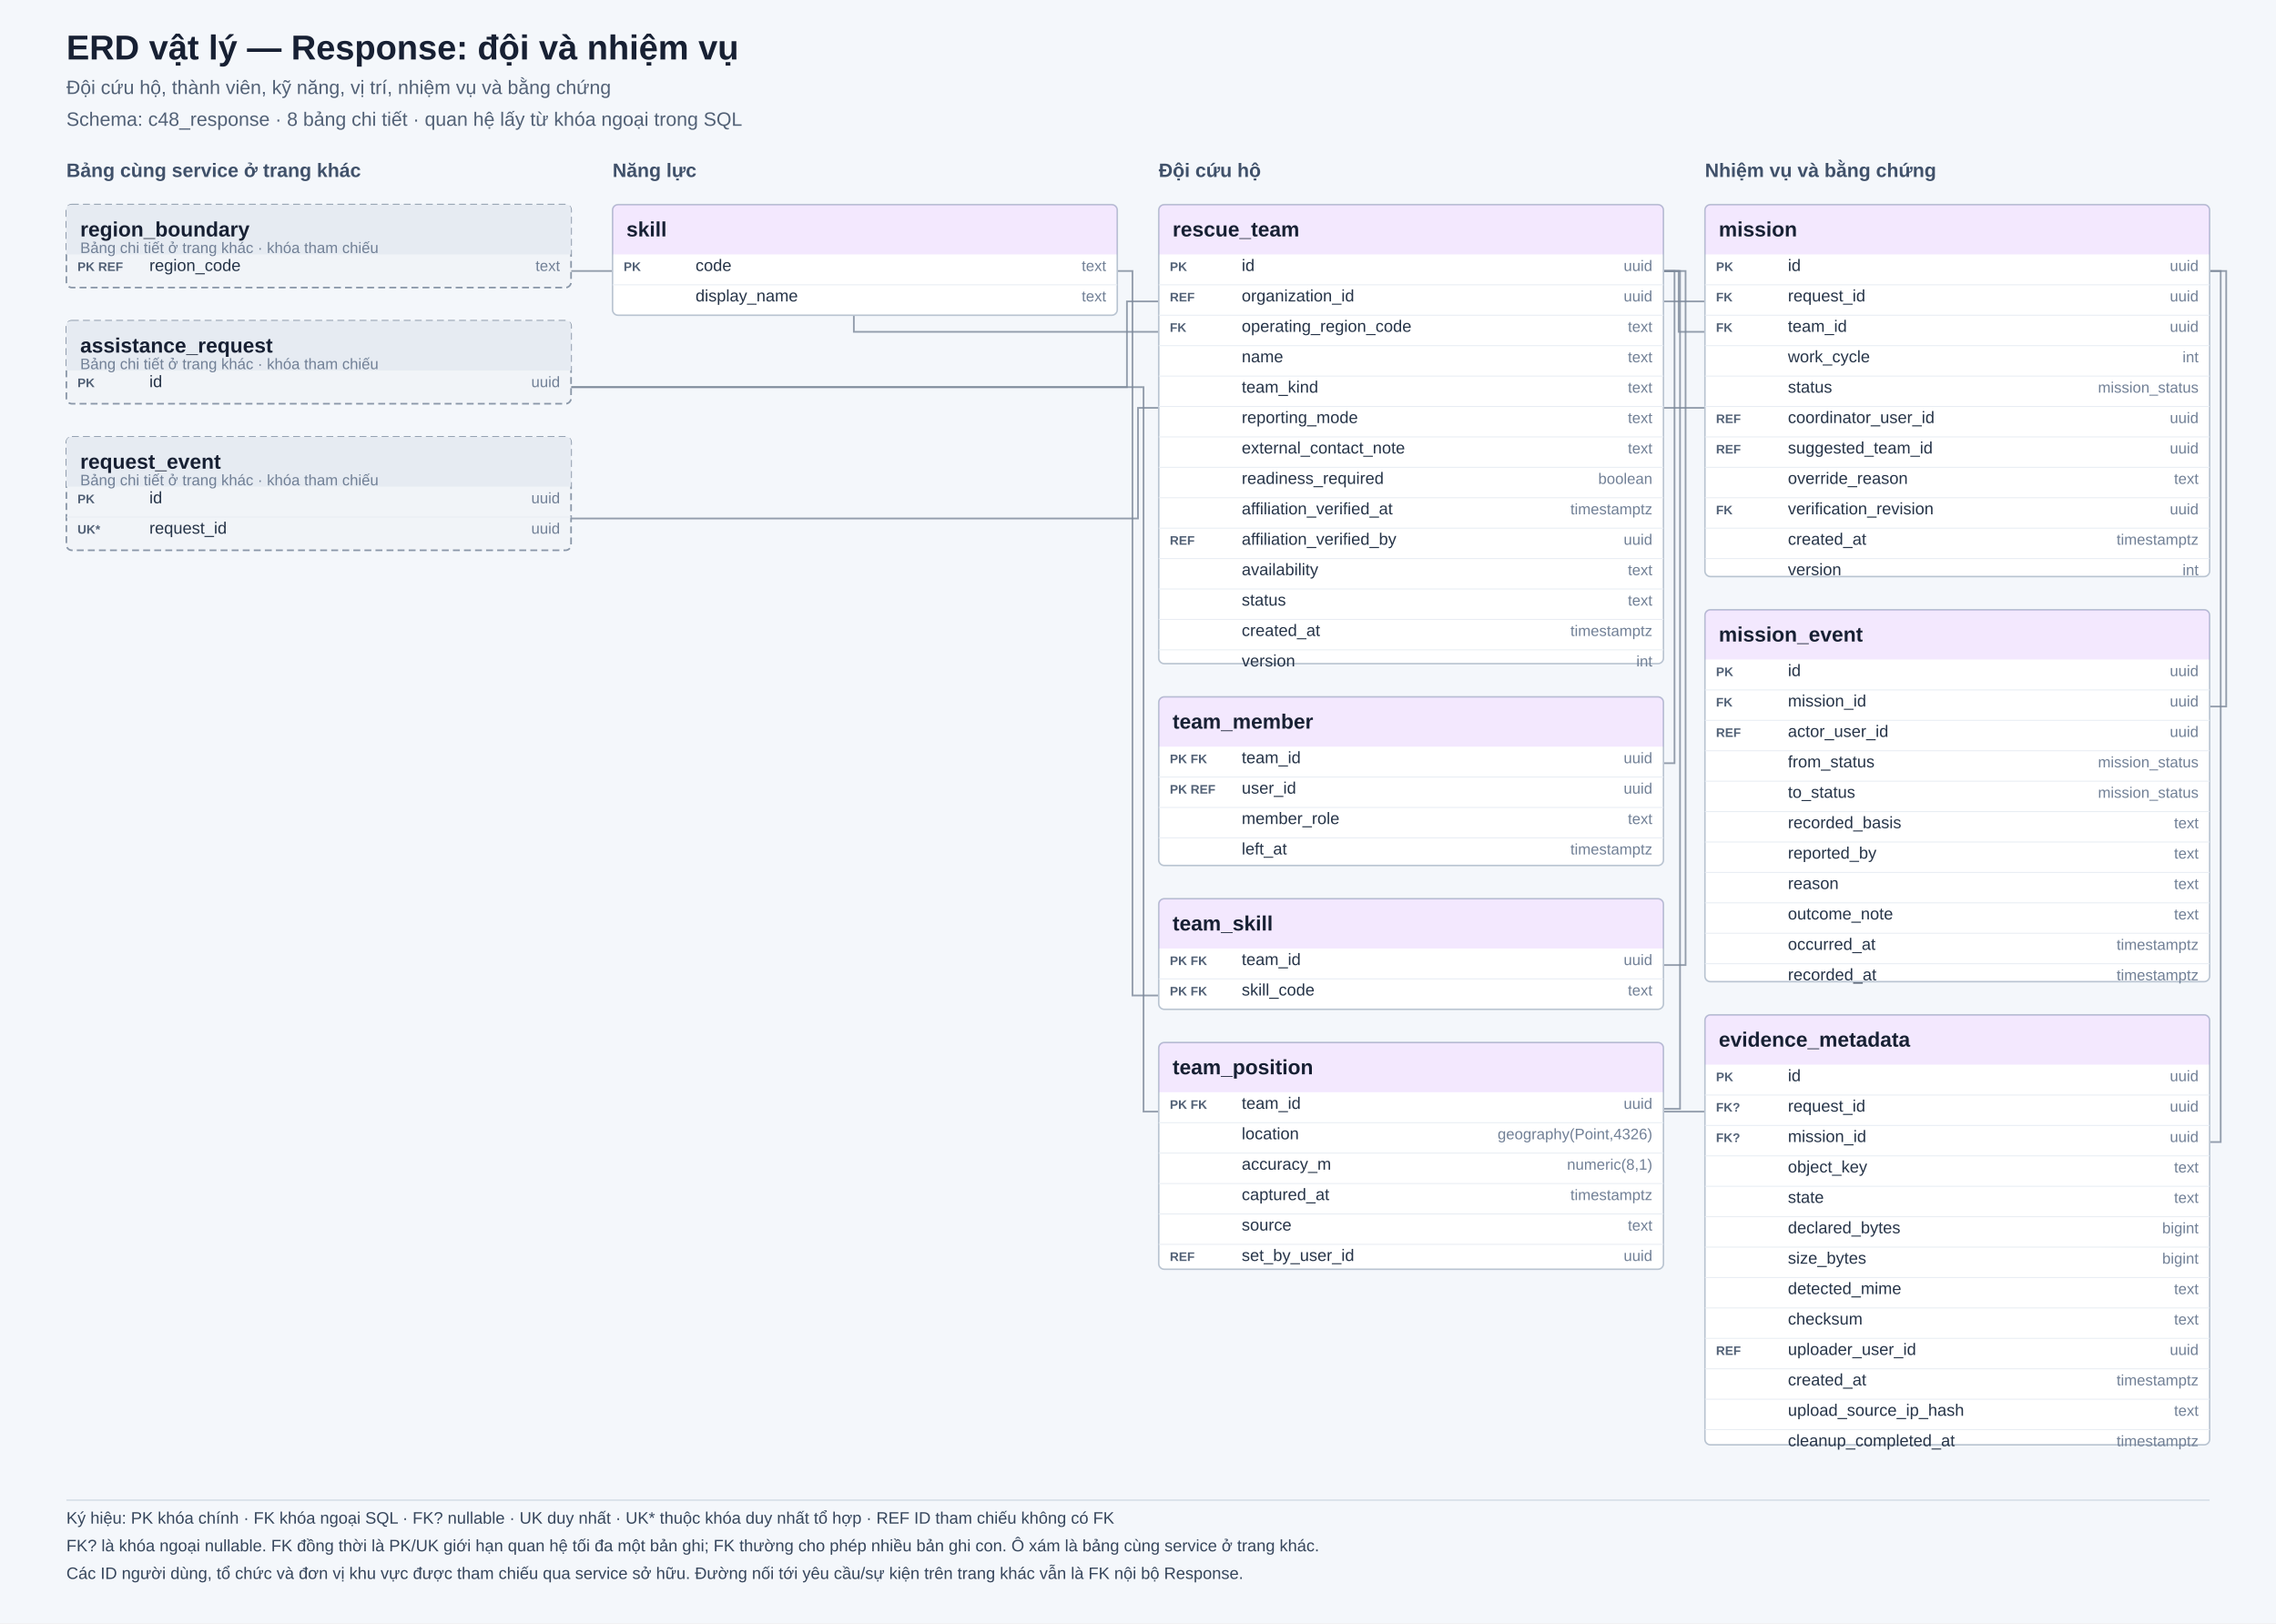
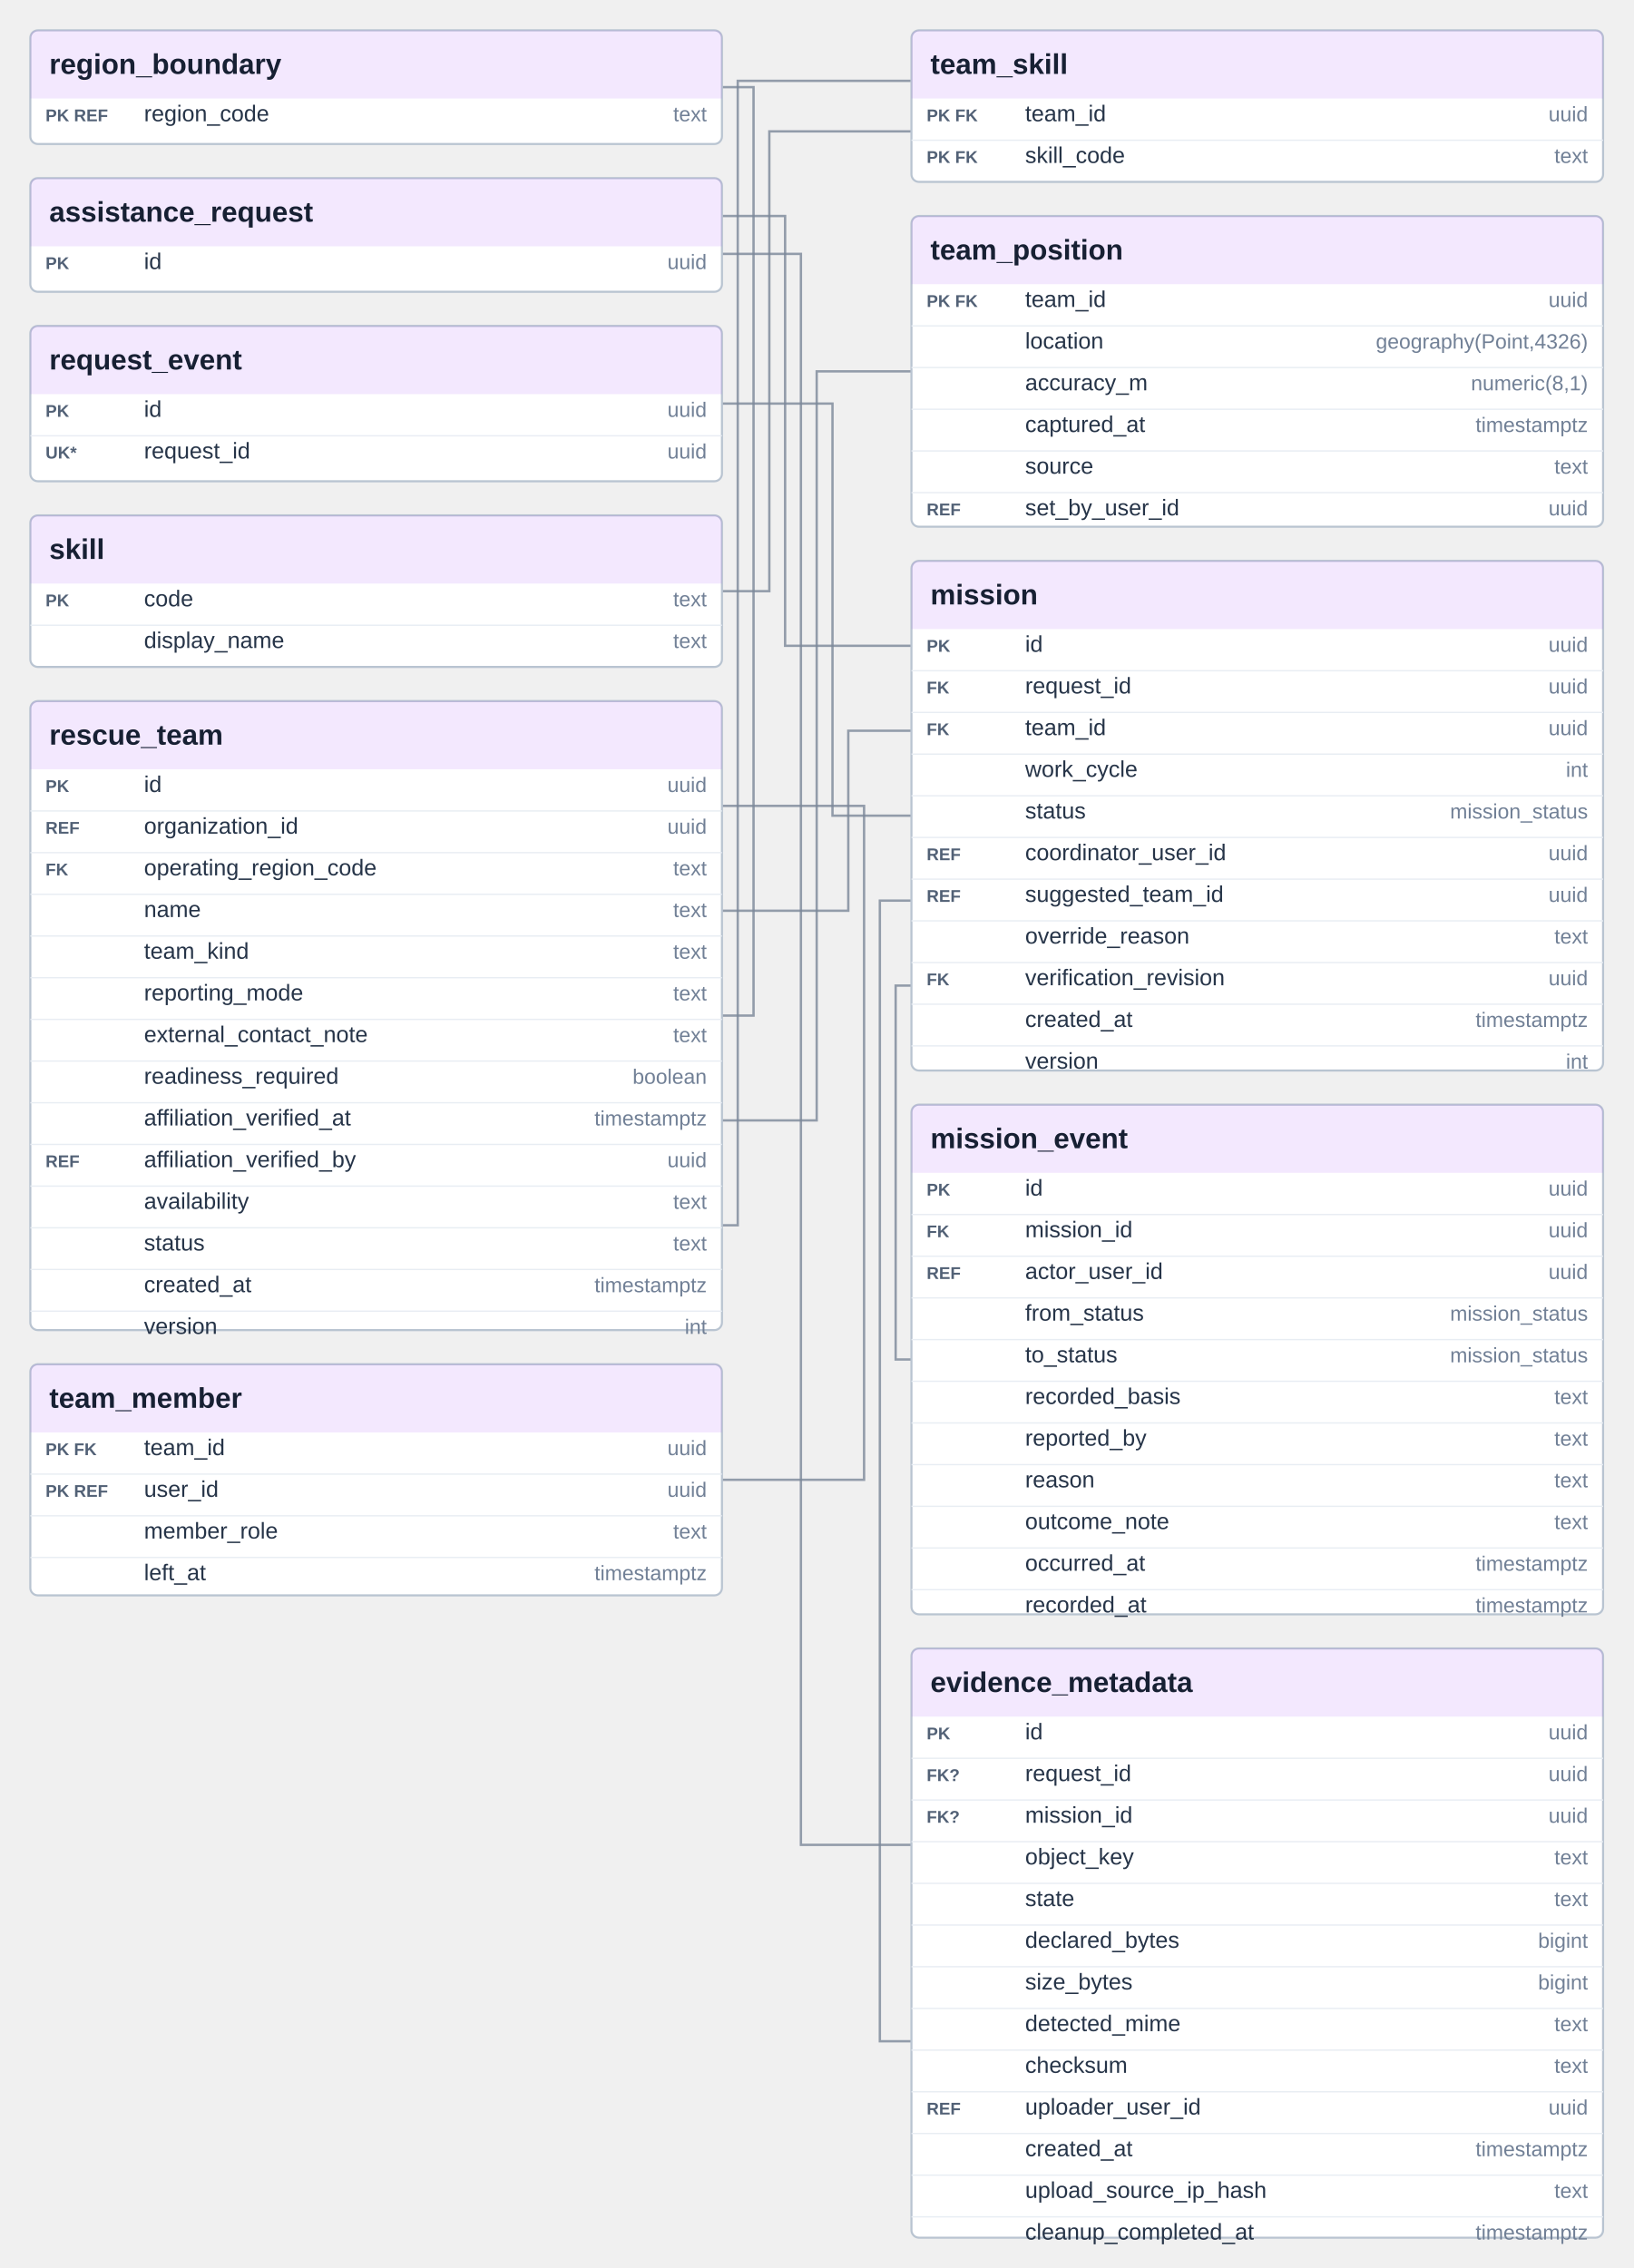
- <svg xmlns="http://www.w3.org/2000/svg" width="1646" height="1174" viewBox="0 0 1646 1174">
-   <rect width="100%" height="100%" fill="#F4F7FB" />
-   <style>text{font-family:Arial,"Noto Sans",sans-serif}.title{font-size:25px;font-weight:700;fill:#172033}.subtitle{font-size:14px;fill:#526176}.group{font-size:14px;font-weight:700;fill:#40516A}.table{fill:#FFFFFF;stroke:#B9C4D1;stroke-width:1.1}.stub{fill:#F1F4F8;stroke:#8A97A8;stroke-width:1.2;stroke-dasharray:5 3}.header{font-size:15px;font-weight:700;fill:#172033}.field{font-size:12px;fill:#263448}.type{font-size:11px;fill:#718096}.marker{font-size:9px;font-weight:700;fill:#526176}.note{font-size:12px;fill:#36465C}.edge{fill:none;stroke:#7B8798;stroke-width:1.25;opacity:.8}.edge-label{font-size:10px;font-weight:700;fill:#40516A}</style>
-   <text x="48" y="43" class="title">ERD vật lý — Response: đội và nhiệm vụ</text>
-   <text x="48" y="68" class="subtitle">Đội cứu hộ, thành viên, kỹ năng, vị trí, nhiệm vụ và bằng chứng</text>
-   <text x="48" y="91" class="subtitle">Schema: c48_response · 8 bảng chi tiết · quan hệ lấy từ khóa ngoại trong SQL</text>
-   <text x="48" y="128" class="group">Bảng cùng service ở trang khác</text>
-   <text x="443" y="128" class="group">Năng lực</text>
-   <text x="838" y="128" class="group">Đội cứu hộ</text>
-   <text x="1233" y="128" class="group">Nhiệm vụ và bằng chứng</text>
-   <path d="M 1203.0 552.0 H 1211.0 V 196.0 H 1203.0" class="edge" />
-   <path d="M 1233.0 218.0 H 815.0 V 280.0 H 413.0" class="edge" />
-   <path d="M 1233.0 240.0 H 1214.0 V 196.0 H 1203.0" class="edge" />
-   <path d="M 1233.0 295.0 H 823.0 V 375.0 H 413.0" class="edge" />
-   <path d="M 838.0 240.0 H 617.5 V 196.0 H 413.0" class="edge" />
-   <path d="M 1233.0 804.0 H 827.0 V 280.0 H 413.0" class="edge" />
-   <path d="M 1598.0 826.0 H 1606.0 V 196.0 H 1598.0" class="edge" />
-   <path d="M 1598.0 511.0 H 1610.0 V 196.0 H 1598.0" class="edge" />
-   <path d="M 1203.0 802.0 H 1215.0 V 196.0 H 1203.0" class="edge" />
-   <path d="M 1203.0 698.0 H 1219.0 V 196.0 H 1203.0" class="edge" />
-   <path d="M 838.0 720.0 H 819.0 V 196.0 H 808.0" class="edge" />
-   <rect x="48" y="148" width="365" height="60" rx="4" class="stub" />
-   <path d="M52,148 H409 Q413,148 413,152 V184 H48 V152 Q48,148 52,148 Z" fill="#E6EBF2" />
-   <text x="58" y="171" class="header">region_boundary</text>
-   <text x="58" y="183" class="type">Bảng chi tiết ở trang khác · khóa tham chiếu</text>
-   <text x="56" y="196" class="marker">PK REF</text>
-   <text x="108" y="196" class="field">region_code</text>
-   <text x="405" y="196" text-anchor="end" class="type">text</text>
-   <rect x="48" y="232" width="365" height="60" rx="4" class="stub" />
-   <path d="M52,232 H409 Q413,232 413,236 V268 H48 V236 Q48,232 52,232 Z" fill="#E6EBF2" />
-   <text x="58" y="255" class="header">assistance_request</text>
-   <text x="58" y="267" class="type">Bảng chi tiết ở trang khác · khóa tham chiếu</text>
-   <text x="56" y="280" class="marker">PK</text>
-   <text x="108" y="280" class="field">id</text>
-   <text x="405" y="280" text-anchor="end" class="type">uuid</text>
-   <rect x="48" y="316" width="365" height="82" rx="4" class="stub" />
-   <path d="M52,316 H409 Q413,316 413,320 V352 H48 V320 Q48,316 52,316 Z" fill="#E6EBF2" />
-   <text x="58" y="339" class="header">request_event</text>
-   <text x="58" y="351" class="type">Bảng chi tiết ở trang khác · khóa tham chiếu</text>
-   <text x="56" y="364" class="marker">PK</text>
-   <text x="108" y="364" class="field">id</text>
-   <text x="405" y="364" text-anchor="end" class="type">uuid</text>
-   <line x1="48" y1="374" x2="413" y2="374" stroke="#E8EDF3" stroke-width=".7" />
-   <text x="56" y="386" class="marker">UK*</text>
-   <text x="108" y="386" class="field">request_id</text>
-   <text x="405" y="386" text-anchor="end" class="type">uuid</text>
-   <rect x="443" y="148" width="365" height="80" rx="4" class="table" />
-   <path d="M447,148 H804 Q808,148 808,152 V184 H443 V152 Q443,148 447,148 Z" fill="#A855F722" />
-   <text x="453" y="171" class="header">skill</text>
-   <text x="451" y="196" class="marker">PK</text>
-   <text x="503" y="196" class="field">code</text>
-   <text x="800" y="196" text-anchor="end" class="type">text</text>
-   <line x1="443" y1="206" x2="808" y2="206" stroke="#E8EDF3" stroke-width=".7" />
-   <text x="451" y="218" class="marker" />
-   <text x="503" y="218" class="field">display_name</text>
-   <text x="800" y="218" text-anchor="end" class="type">text</text>
-   <rect x="838" y="148" width="365" height="332" rx="4" class="table" />
-   <path d="M842,148 H1199 Q1203,148 1203,152 V184 H838 V152 Q838,148 842,148 Z" fill="#A855F722" />
-   <text x="848" y="171" class="header">rescue_team</text>
-   <text x="846" y="196" class="marker">PK</text>
-   <text x="898" y="196" class="field">id</text>
-   <text x="1195" y="196" text-anchor="end" class="type">uuid</text>
-   <line x1="838" y1="206" x2="1203" y2="206" stroke="#E8EDF3" stroke-width=".7" />
-   <text x="846" y="218" class="marker">REF</text>
-   <text x="898" y="218" class="field">organization_id</text>
-   <text x="1195" y="218" text-anchor="end" class="type">uuid</text>
-   <line x1="838" y1="228" x2="1203" y2="228" stroke="#E8EDF3" stroke-width=".7" />
-   <text x="846" y="240" class="marker">FK</text>
-   <text x="898" y="240" class="field">operating_region_code</text>
-   <text x="1195" y="240" text-anchor="end" class="type">text</text>
-   <line x1="838" y1="250" x2="1203" y2="250" stroke="#E8EDF3" stroke-width=".7" />
-   <text x="846" y="262" class="marker" />
-   <text x="898" y="262" class="field">name</text>
-   <text x="1195" y="262" text-anchor="end" class="type">text</text>
-   <line x1="838" y1="272" x2="1203" y2="272" stroke="#E8EDF3" stroke-width=".7" />
-   <text x="846" y="284" class="marker" />
-   <text x="898" y="284" class="field">team_kind</text>
-   <text x="1195" y="284" text-anchor="end" class="type">text</text>
-   <line x1="838" y1="294" x2="1203" y2="294" stroke="#E8EDF3" stroke-width=".7" />
-   <text x="846" y="306" class="marker" />
-   <text x="898" y="306" class="field">reporting_mode</text>
-   <text x="1195" y="306" text-anchor="end" class="type">text</text>
-   <line x1="838" y1="316" x2="1203" y2="316" stroke="#E8EDF3" stroke-width=".7" />
-   <text x="846" y="328" class="marker" />
-   <text x="898" y="328" class="field">external_contact_note</text>
-   <text x="1195" y="328" text-anchor="end" class="type">text</text>
-   <line x1="838" y1="338" x2="1203" y2="338" stroke="#E8EDF3" stroke-width=".7" />
-   <text x="846" y="350" class="marker" />
-   <text x="898" y="350" class="field">readiness_required</text>
-   <text x="1195" y="350" text-anchor="end" class="type">boolean</text>
-   <line x1="838" y1="360" x2="1203" y2="360" stroke="#E8EDF3" stroke-width=".7" />
-   <text x="846" y="372" class="marker" />
-   <text x="898" y="372" class="field">affiliation_verified_at</text>
-   <text x="1195" y="372" text-anchor="end" class="type">timestamptz</text>
-   <line x1="838" y1="382" x2="1203" y2="382" stroke="#E8EDF3" stroke-width=".7" />
-   <text x="846" y="394" class="marker">REF</text>
-   <text x="898" y="394" class="field">affiliation_verified_by</text>
-   <text x="1195" y="394" text-anchor="end" class="type">uuid</text>
-   <line x1="838" y1="404" x2="1203" y2="404" stroke="#E8EDF3" stroke-width=".7" />
-   <text x="846" y="416" class="marker" />
-   <text x="898" y="416" class="field">availability</text>
-   <text x="1195" y="416" text-anchor="end" class="type">text</text>
-   <line x1="838" y1="426" x2="1203" y2="426" stroke="#E8EDF3" stroke-width=".7" />
-   <text x="846" y="438" class="marker" />
-   <text x="898" y="438" class="field">status</text>
-   <text x="1195" y="438" text-anchor="end" class="type">text</text>
-   <line x1="838" y1="448" x2="1203" y2="448" stroke="#E8EDF3" stroke-width=".7" />
-   <text x="846" y="460" class="marker" />
-   <text x="898" y="460" class="field">created_at</text>
-   <text x="1195" y="460" text-anchor="end" class="type">timestamptz</text>
-   <line x1="838" y1="470" x2="1203" y2="470" stroke="#E8EDF3" stroke-width=".7" />
-   <text x="846" y="482" class="marker" />
-   <text x="898" y="482" class="field">version</text>
-   <text x="1195" y="482" text-anchor="end" class="type">int</text>
-   <rect x="838" y="504" width="365" height="122" rx="4" class="table" />
-   <path d="M842,504 H1199 Q1203,504 1203,508 V540 H838 V508 Q838,504 842,504 Z" fill="#A855F722" />
-   <text x="848" y="527" class="header">team_member</text>
-   <text x="846" y="552" class="marker">PK FK</text>
-   <text x="898" y="552" class="field">team_id</text>
-   <text x="1195" y="552" text-anchor="end" class="type">uuid</text>
-   <line x1="838" y1="562" x2="1203" y2="562" stroke="#E8EDF3" stroke-width=".7" />
-   <text x="846" y="574" class="marker">PK REF</text>
-   <text x="898" y="574" class="field">user_id</text>
-   <text x="1195" y="574" text-anchor="end" class="type">uuid</text>
-   <line x1="838" y1="584" x2="1203" y2="584" stroke="#E8EDF3" stroke-width=".7" />
-   <text x="846" y="596" class="marker" />
-   <text x="898" y="596" class="field">member_role</text>
-   <text x="1195" y="596" text-anchor="end" class="type">text</text>
-   <line x1="838" y1="606" x2="1203" y2="606" stroke="#E8EDF3" stroke-width=".7" />
-   <text x="846" y="618" class="marker" />
-   <text x="898" y="618" class="field">left_at</text>
-   <text x="1195" y="618" text-anchor="end" class="type">timestamptz</text>
-   <rect x="838" y="650" width="365" height="80" rx="4" class="table" />
-   <path d="M842,650 H1199 Q1203,650 1203,654 V686 H838 V654 Q838,650 842,650 Z" fill="#A855F722" />
-   <text x="848" y="673" class="header">team_skill</text>
-   <text x="846" y="698" class="marker">PK FK</text>
-   <text x="898" y="698" class="field">team_id</text>
-   <text x="1195" y="698" text-anchor="end" class="type">uuid</text>
-   <line x1="838" y1="708" x2="1203" y2="708" stroke="#E8EDF3" stroke-width=".7" />
-   <text x="846" y="720" class="marker">PK FK</text>
-   <text x="898" y="720" class="field">skill_code</text>
-   <text x="1195" y="720" text-anchor="end" class="type">text</text>
-   <rect x="838" y="754" width="365" height="164" rx="4" class="table" />
-   <path d="M842,754 H1199 Q1203,754 1203,758 V790 H838 V758 Q838,754 842,754 Z" fill="#A855F722" />
-   <text x="848" y="777" class="header">team_position</text>
-   <text x="846" y="802" class="marker">PK FK</text>
-   <text x="898" y="802" class="field">team_id</text>
-   <text x="1195" y="802" text-anchor="end" class="type">uuid</text>
-   <line x1="838" y1="812" x2="1203" y2="812" stroke="#E8EDF3" stroke-width=".7" />
-   <text x="846" y="824" class="marker" />
-   <text x="898" y="824" class="field">location</text>
-   <text x="1195" y="824" text-anchor="end" class="type">geography(Point,4326)</text>
-   <line x1="838" y1="834" x2="1203" y2="834" stroke="#E8EDF3" stroke-width=".7" />
-   <text x="846" y="846" class="marker" />
-   <text x="898" y="846" class="field">accuracy_m</text>
-   <text x="1195" y="846" text-anchor="end" class="type">numeric(8,1)</text>
-   <line x1="838" y1="856" x2="1203" y2="856" stroke="#E8EDF3" stroke-width=".7" />
-   <text x="846" y="868" class="marker" />
-   <text x="898" y="868" class="field">captured_at</text>
-   <text x="1195" y="868" text-anchor="end" class="type">timestamptz</text>
-   <line x1="838" y1="878" x2="1203" y2="878" stroke="#E8EDF3" stroke-width=".7" />
-   <text x="846" y="890" class="marker" />
-   <text x="898" y="890" class="field">source</text>
-   <text x="1195" y="890" text-anchor="end" class="type">text</text>
-   <line x1="838" y1="900" x2="1203" y2="900" stroke="#E8EDF3" stroke-width=".7" />
-   <text x="846" y="912" class="marker">REF</text>
-   <text x="898" y="912" class="field">set_by_user_id</text>
-   <text x="1195" y="912" text-anchor="end" class="type">uuid</text>
-   <rect x="1233" y="148" width="365" height="269" rx="4" class="table" />
-   <path d="M1237,148 H1594 Q1598,148 1598,152 V184 H1233 V152 Q1233,148 1237,148 Z" fill="#A855F722" />
-   <text x="1243" y="171" class="header">mission</text>
-   <text x="1241" y="196" class="marker">PK</text>
-   <text x="1293" y="196" class="field">id</text>
-   <text x="1590" y="196" text-anchor="end" class="type">uuid</text>
-   <line x1="1233" y1="206" x2="1598" y2="206" stroke="#E8EDF3" stroke-width=".7" />
-   <text x="1241" y="218" class="marker">FK</text>
-   <text x="1293" y="218" class="field">request_id</text>
-   <text x="1590" y="218" text-anchor="end" class="type">uuid</text>
-   <line x1="1233" y1="228" x2="1598" y2="228" stroke="#E8EDF3" stroke-width=".7" />
-   <text x="1241" y="240" class="marker">FK</text>
-   <text x="1293" y="240" class="field">team_id</text>
-   <text x="1590" y="240" text-anchor="end" class="type">uuid</text>
-   <line x1="1233" y1="250" x2="1598" y2="250" stroke="#E8EDF3" stroke-width=".7" />
-   <text x="1241" y="262" class="marker" />
-   <text x="1293" y="262" class="field">work_cycle</text>
-   <text x="1590" y="262" text-anchor="end" class="type">int</text>
-   <line x1="1233" y1="272" x2="1598" y2="272" stroke="#E8EDF3" stroke-width=".7" />
-   <text x="1241" y="284" class="marker" />
-   <text x="1293" y="284" class="field">status</text>
-   <text x="1590" y="284" text-anchor="end" class="type">mission_status</text>
-   <line x1="1233" y1="294" x2="1598" y2="294" stroke="#E8EDF3" stroke-width=".7" />
-   <text x="1241" y="306" class="marker">REF</text>
-   <text x="1293" y="306" class="field">coordinator_user_id</text>
-   <text x="1590" y="306" text-anchor="end" class="type">uuid</text>
-   <line x1="1233" y1="316" x2="1598" y2="316" stroke="#E8EDF3" stroke-width=".7" />
-   <text x="1241" y="328" class="marker">REF</text>
-   <text x="1293" y="328" class="field">suggested_team_id</text>
-   <text x="1590" y="328" text-anchor="end" class="type">uuid</text>
-   <line x1="1233" y1="338" x2="1598" y2="338" stroke="#E8EDF3" stroke-width=".7" />
-   <text x="1241" y="350" class="marker" />
-   <text x="1293" y="350" class="field">override_reason</text>
-   <text x="1590" y="350" text-anchor="end" class="type">text</text>
-   <line x1="1233" y1="360" x2="1598" y2="360" stroke="#E8EDF3" stroke-width=".7" />
-   <text x="1241" y="372" class="marker">FK</text>
-   <text x="1293" y="372" class="field">verification_revision</text>
-   <text x="1590" y="372" text-anchor="end" class="type">uuid</text>
-   <line x1="1233" y1="382" x2="1598" y2="382" stroke="#E8EDF3" stroke-width=".7" />
-   <text x="1241" y="394" class="marker" />
-   <text x="1293" y="394" class="field">created_at</text>
-   <text x="1590" y="394" text-anchor="end" class="type">timestamptz</text>
-   <line x1="1233" y1="404" x2="1598" y2="404" stroke="#E8EDF3" stroke-width=".7" />
-   <text x="1241" y="416" class="marker" />
-   <text x="1293" y="416" class="field">version</text>
-   <text x="1590" y="416" text-anchor="end" class="type">int</text>
-   <rect x="1233" y="441" width="365" height="269" rx="4" class="table" />
-   <path d="M1237,441 H1594 Q1598,441 1598,445 V477 H1233 V445 Q1233,441 1237,441 Z" fill="#A855F722" />
-   <text x="1243" y="464" class="header">mission_event</text>
-   <text x="1241" y="489" class="marker">PK</text>
-   <text x="1293" y="489" class="field">id</text>
-   <text x="1590" y="489" text-anchor="end" class="type">uuid</text>
-   <line x1="1233" y1="499" x2="1598" y2="499" stroke="#E8EDF3" stroke-width=".7" />
-   <text x="1241" y="511" class="marker">FK</text>
-   <text x="1293" y="511" class="field">mission_id</text>
-   <text x="1590" y="511" text-anchor="end" class="type">uuid</text>
-   <line x1="1233" y1="521" x2="1598" y2="521" stroke="#E8EDF3" stroke-width=".7" />
-   <text x="1241" y="533" class="marker">REF</text>
-   <text x="1293" y="533" class="field">actor_user_id</text>
-   <text x="1590" y="533" text-anchor="end" class="type">uuid</text>
-   <line x1="1233" y1="543" x2="1598" y2="543" stroke="#E8EDF3" stroke-width=".7" />
-   <text x="1241" y="555" class="marker" />
-   <text x="1293" y="555" class="field">from_status</text>
-   <text x="1590" y="555" text-anchor="end" class="type">mission_status</text>
-   <line x1="1233" y1="565" x2="1598" y2="565" stroke="#E8EDF3" stroke-width=".7" />
-   <text x="1241" y="577" class="marker" />
-   <text x="1293" y="577" class="field">to_status</text>
-   <text x="1590" y="577" text-anchor="end" class="type">mission_status</text>
-   <line x1="1233" y1="587" x2="1598" y2="587" stroke="#E8EDF3" stroke-width=".7" />
-   <text x="1241" y="599" class="marker" />
-   <text x="1293" y="599" class="field">recorded_basis</text>
-   <text x="1590" y="599" text-anchor="end" class="type">text</text>
-   <line x1="1233" y1="609" x2="1598" y2="609" stroke="#E8EDF3" stroke-width=".7" />
-   <text x="1241" y="621" class="marker" />
-   <text x="1293" y="621" class="field">reported_by</text>
-   <text x="1590" y="621" text-anchor="end" class="type">text</text>
-   <line x1="1233" y1="631" x2="1598" y2="631" stroke="#E8EDF3" stroke-width=".7" />
-   <text x="1241" y="643" class="marker" />
-   <text x="1293" y="643" class="field">reason</text>
-   <text x="1590" y="643" text-anchor="end" class="type">text</text>
-   <line x1="1233" y1="653" x2="1598" y2="653" stroke="#E8EDF3" stroke-width=".7" />
-   <text x="1241" y="665" class="marker" />
-   <text x="1293" y="665" class="field">outcome_note</text>
-   <text x="1590" y="665" text-anchor="end" class="type">text</text>
-   <line x1="1233" y1="675" x2="1598" y2="675" stroke="#E8EDF3" stroke-width=".7" />
-   <text x="1241" y="687" class="marker" />
-   <text x="1293" y="687" class="field">occurred_at</text>
-   <text x="1590" y="687" text-anchor="end" class="type">timestamptz</text>
-   <line x1="1233" y1="697" x2="1598" y2="697" stroke="#E8EDF3" stroke-width=".7" />
-   <text x="1241" y="709" class="marker" />
-   <text x="1293" y="709" class="field">recorded_at</text>
-   <text x="1590" y="709" text-anchor="end" class="type">timestamptz</text>
-   <rect x="1233" y="734" width="365" height="311" rx="4" class="table" />
-   <path d="M1237,734 H1594 Q1598,734 1598,738 V770 H1233 V738 Q1233,734 1237,734 Z" fill="#A855F722" />
-   <text x="1243" y="757" class="header">evidence_metadata</text>
-   <text x="1241" y="782" class="marker">PK</text>
-   <text x="1293" y="782" class="field">id</text>
-   <text x="1590" y="782" text-anchor="end" class="type">uuid</text>
-   <line x1="1233" y1="792" x2="1598" y2="792" stroke="#E8EDF3" stroke-width=".7" />
-   <text x="1241" y="804" class="marker">FK?</text>
-   <text x="1293" y="804" class="field">request_id</text>
-   <text x="1590" y="804" text-anchor="end" class="type">uuid</text>
-   <line x1="1233" y1="814" x2="1598" y2="814" stroke="#E8EDF3" stroke-width=".7" />
-   <text x="1241" y="826" class="marker">FK?</text>
-   <text x="1293" y="826" class="field">mission_id</text>
-   <text x="1590" y="826" text-anchor="end" class="type">uuid</text>
-   <line x1="1233" y1="836" x2="1598" y2="836" stroke="#E8EDF3" stroke-width=".7" />
-   <text x="1241" y="848" class="marker" />
-   <text x="1293" y="848" class="field">object_key</text>
-   <text x="1590" y="848" text-anchor="end" class="type">text</text>
-   <line x1="1233" y1="858" x2="1598" y2="858" stroke="#E8EDF3" stroke-width=".7" />
-   <text x="1241" y="870" class="marker" />
-   <text x="1293" y="870" class="field">state</text>
-   <text x="1590" y="870" text-anchor="end" class="type">text</text>
-   <line x1="1233" y1="880" x2="1598" y2="880" stroke="#E8EDF3" stroke-width=".7" />
-   <text x="1241" y="892" class="marker" />
-   <text x="1293" y="892" class="field">declared_bytes</text>
-   <text x="1590" y="892" text-anchor="end" class="type">bigint</text>
-   <line x1="1233" y1="902" x2="1598" y2="902" stroke="#E8EDF3" stroke-width=".7" />
-   <text x="1241" y="914" class="marker" />
-   <text x="1293" y="914" class="field">size_bytes</text>
-   <text x="1590" y="914" text-anchor="end" class="type">bigint</text>
-   <line x1="1233" y1="924" x2="1598" y2="924" stroke="#E8EDF3" stroke-width=".7" />
-   <text x="1241" y="936" class="marker" />
-   <text x="1293" y="936" class="field">detected_mime</text>
-   <text x="1590" y="936" text-anchor="end" class="type">text</text>
-   <line x1="1233" y1="946" x2="1598" y2="946" stroke="#E8EDF3" stroke-width=".7" />
-   <text x="1241" y="958" class="marker" />
-   <text x="1293" y="958" class="field">checksum</text>
-   <text x="1590" y="958" text-anchor="end" class="type">text</text>
-   <line x1="1233" y1="968" x2="1598" y2="968" stroke="#E8EDF3" stroke-width=".7" />
-   <text x="1241" y="980" class="marker">REF</text>
-   <text x="1293" y="980" class="field">uploader_user_id</text>
-   <text x="1590" y="980" text-anchor="end" class="type">uuid</text>
-   <line x1="1233" y1="990" x2="1598" y2="990" stroke="#E8EDF3" stroke-width=".7" />
-   <text x="1241" y="1002" class="marker" />
-   <text x="1293" y="1002" class="field">created_at</text>
-   <text x="1590" y="1002" text-anchor="end" class="type">timestamptz</text>
-   <line x1="1233" y1="1012" x2="1598" y2="1012" stroke="#E8EDF3" stroke-width=".7" />
-   <text x="1241" y="1024" class="marker" />
-   <text x="1293" y="1024" class="field">upload_source_ip_hash</text>
-   <text x="1590" y="1024" text-anchor="end" class="type">text</text>
-   <line x1="1233" y1="1034" x2="1598" y2="1034" stroke="#E8EDF3" stroke-width=".7" />
-   <text x="1241" y="1046" class="marker" />
-   <text x="1293" y="1046" class="field">cleanup_completed_at</text>
-   <text x="1590" y="1046" text-anchor="end" class="type">timestamptz</text>
-   <line x1="48" y1="1085" x2="1598" y2="1085" stroke="#D4DCE6" />
-   <text x="48" y="1102" class="note">Ký hiệu: PK khóa chính · FK khóa ngoại SQL · FK? nullable · UK duy nhất · UK* thuộc khóa duy nhất tổ hợp · REF ID tham chiếu không có FK</text>
-   <text x="48" y="1122" class="note">FK? là khóa ngoại nullable. FK đồng thời là PK/UK giới hạn quan hệ tối đa một bản ghi; FK thường cho phép nhiều bản ghi con. Ô xám là bảng cùng service ở trang khác.</text>
-   <text x="48" y="1142" class="note">Các ID người dùng, tổ chức và đơn vị khu vực được tham chiếu qua service sở hữu. Đường nối tới yêu cầu/sự kiện trên trang khác vẫn là FK nội bộ Response.</text>
+ <svg xmlns="http://www.w3.org/2000/svg" width="862" height="1197" viewBox="0 0 862 1197">
+   <style>text{font-family:Arial,"Noto Sans",sans-serif}.title{font-size:25px;font-weight:700;fill:#172033}.subtitle{font-size:14px;fill:#526176}.group{font-size:14px;font-weight:700;fill:#40516A}.table{fill:#FFFFFF;stroke:#B9C4D1;stroke-width:1.1}.header{font-size:15px;font-weight:700;fill:#172033}.field{font-size:12px;fill:#263448}.type{font-size:11px;fill:#718096}.marker{font-size:9px;font-weight:700;fill:#526176}.note{font-size:12px;fill:#36465C}.edge{fill:none;stroke:#7B8798;stroke-width:1.25;opacity:.8}.edge-label{font-size:10px;font-weight:700;fill:#40516A}</style>
+   <path d="M 381 781 H 456 V 425.33 H 381" class="edge" id="e10" />
+   <path d="M 481 340.83 H 414.33 V 114 H 381" class="edge" id="e11" />
+   <path d="M 481 385.67 H 447.67 V 480.67 H 381" class="edge" id="e12" />
+   <path d="M 481 430.5 H 439.33 V 213 H 381" class="edge" id="e13" />
+   <path d="M 381 536 H 397.67 V 46 H 381" class="edge" id="e14" />
+   <path d="M 481 973.67 H 422.67 V 134 H 381" class="edge" id="e15" />
+   <path d="M 481 1077.33 H 464.33 V 475.33 H 481" class="edge" id="e16" />
+   <path d="M 481 717.5 H 472.67 V 520.17 H 481" class="edge" id="e17" />
+   <path d="M 481 196 H 431 V 591.33 H 381" class="edge" id="e18" />
+   <path d="M 481 42.67 H 389.33 V 646.67 H 381" class="edge" id="e19" />
+   <path d="M 481 69.33 H 406 V 312 H 381" class="edge" id="e20" />
+   <g transform="translate(-32 -132)">
+     <rect x="48" y="148" width="365" height="60" rx="4" class="table" />
+     <path d="M52,148 H409 Q413,148 413,152 V184 H48 V152 Q48,148 52,148 Z" fill="#A855F722" />
+     <text x="58" y="171" class="header">region_boundary</text>
+     <text x="56" y="196" class="marker">PK REF</text>
+     <text x="108" y="196" class="field">region_code</text>
+     <text x="405" y="196" text-anchor="end" class="type">text</text>
+   </g>
+   <g transform="translate(-32 -138)">
+     <rect x="48" y="232" width="365" height="60" rx="4" class="table" />
+     <path d="M52,232 H409 Q413,232 413,236 V268 H48 V236 Q48,232 52,232 Z" fill="#A855F722" />
+     <text x="58" y="255" class="header">assistance_request</text>
+     <text x="56" y="280" class="marker">PK</text>
+     <text x="108" y="280" class="field">id</text>
+     <text x="405" y="280" text-anchor="end" class="type">uuid</text>
+   </g>
+   <g transform="translate(-32 -144)">
+     <rect x="48" y="316" width="365" height="82" rx="4" class="table" />
+     <path d="M52,316 H409 Q413,316 413,320 V352 H48 V320 Q48,316 52,316 Z" fill="#A855F722" />
+     <text x="58" y="339" class="header">request_event</text>
+     <text x="56" y="364" class="marker">PK</text>
+     <text x="108" y="364" class="field">id</text>
+     <text x="405" y="364" text-anchor="end" class="type">uuid</text>
+     <line x1="48" y1="374" x2="413" y2="374" stroke="#E8EDF3" stroke-width=".7" />
+     <text x="56" y="386" class="marker">UK*</text>
+     <text x="108" y="386" class="field">request_id</text>
+     <text x="405" y="386" text-anchor="end" class="type">uuid</text>
+   </g>
+   <g transform="translate(-427 124)">
+     <rect x="443" y="148" width="365" height="80" rx="4" class="table" />
+     <path d="M447,148 H804 Q808,148 808,152 V184 H443 V152 Q443,148 447,148 Z" fill="#A855F722" />
+     <text x="453" y="171" class="header">skill</text>
+     <text x="451" y="196" class="marker">PK</text>
+     <text x="503" y="196" class="field">code</text>
+     <text x="800" y="196" text-anchor="end" class="type">text</text>
+     <line x1="443" y1="206" x2="808" y2="206" stroke="#E8EDF3" stroke-width=".7" />
+     <text x="451" y="218" class="marker" />
+     <text x="503" y="218" class="field">display_name</text>
+     <text x="800" y="218" text-anchor="end" class="type">text</text>
+   </g>
+   <g transform="translate(-822 222)">
+     <rect x="838" y="148" width="365" height="332" rx="4" class="table" />
+     <path d="M842,148 H1199 Q1203,148 1203,152 V184 H838 V152 Q838,148 842,148 Z" fill="#A855F722" />
+     <text x="848" y="171" class="header">rescue_team</text>
+     <text x="846" y="196" class="marker">PK</text>
+     <text x="898" y="196" class="field">id</text>
+     <text x="1195" y="196" text-anchor="end" class="type">uuid</text>
+     <line x1="838" y1="206" x2="1203" y2="206" stroke="#E8EDF3" stroke-width=".7" />
+     <text x="846" y="218" class="marker">REF</text>
+     <text x="898" y="218" class="field">organization_id</text>
+     <text x="1195" y="218" text-anchor="end" class="type">uuid</text>
+     <line x1="838" y1="228" x2="1203" y2="228" stroke="#E8EDF3" stroke-width=".7" />
+     <text x="846" y="240" class="marker">FK</text>
+     <text x="898" y="240" class="field">operating_region_code</text>
+     <text x="1195" y="240" text-anchor="end" class="type">text</text>
+     <line x1="838" y1="250" x2="1203" y2="250" stroke="#E8EDF3" stroke-width=".7" />
+     <text x="846" y="262" class="marker" />
+     <text x="898" y="262" class="field">name</text>
+     <text x="1195" y="262" text-anchor="end" class="type">text</text>
+     <line x1="838" y1="272" x2="1203" y2="272" stroke="#E8EDF3" stroke-width=".7" />
+     <text x="846" y="284" class="marker" />
+     <text x="898" y="284" class="field">team_kind</text>
+     <text x="1195" y="284" text-anchor="end" class="type">text</text>
+     <line x1="838" y1="294" x2="1203" y2="294" stroke="#E8EDF3" stroke-width=".7" />
+     <text x="846" y="306" class="marker" />
+     <text x="898" y="306" class="field">reporting_mode</text>
+     <text x="1195" y="306" text-anchor="end" class="type">text</text>
+     <line x1="838" y1="316" x2="1203" y2="316" stroke="#E8EDF3" stroke-width=".7" />
+     <text x="846" y="328" class="marker" />
+     <text x="898" y="328" class="field">external_contact_note</text>
+     <text x="1195" y="328" text-anchor="end" class="type">text</text>
+     <line x1="838" y1="338" x2="1203" y2="338" stroke="#E8EDF3" stroke-width=".7" />
+     <text x="846" y="350" class="marker" />
+     <text x="898" y="350" class="field">readiness_required</text>
+     <text x="1195" y="350" text-anchor="end" class="type">boolean</text>
+     <line x1="838" y1="360" x2="1203" y2="360" stroke="#E8EDF3" stroke-width=".7" />
+     <text x="846" y="372" class="marker" />
+     <text x="898" y="372" class="field">affiliation_verified_at</text>
+     <text x="1195" y="372" text-anchor="end" class="type">timestamptz</text>
+     <line x1="838" y1="382" x2="1203" y2="382" stroke="#E8EDF3" stroke-width=".7" />
+     <text x="846" y="394" class="marker">REF</text>
+     <text x="898" y="394" class="field">affiliation_verified_by</text>
+     <text x="1195" y="394" text-anchor="end" class="type">uuid</text>
+     <line x1="838" y1="404" x2="1203" y2="404" stroke="#E8EDF3" stroke-width=".7" />
+     <text x="846" y="416" class="marker" />
+     <text x="898" y="416" class="field">availability</text>
+     <text x="1195" y="416" text-anchor="end" class="type">text</text>
+     <line x1="838" y1="426" x2="1203" y2="426" stroke="#E8EDF3" stroke-width=".7" />
+     <text x="846" y="438" class="marker" />
+     <text x="898" y="438" class="field">status</text>
+     <text x="1195" y="438" text-anchor="end" class="type">text</text>
+     <line x1="838" y1="448" x2="1203" y2="448" stroke="#E8EDF3" stroke-width=".7" />
+     <text x="846" y="460" class="marker" />
+     <text x="898" y="460" class="field">created_at</text>
+     <text x="1195" y="460" text-anchor="end" class="type">timestamptz</text>
+     <line x1="838" y1="470" x2="1203" y2="470" stroke="#E8EDF3" stroke-width=".7" />
+     <text x="846" y="482" class="marker" />
+     <text x="898" y="482" class="field">version</text>
+     <text x="1195" y="482" text-anchor="end" class="type">int</text>
+   </g>
+   <g transform="translate(-822 216)">
+     <rect x="838" y="504" width="365" height="122" rx="4" class="table" />
+     <path d="M842,504 H1199 Q1203,504 1203,508 V540 H838 V508 Q838,504 842,504 Z" fill="#A855F722" />
+     <text x="848" y="527" class="header">team_member</text>
+     <text x="846" y="552" class="marker">PK FK</text>
+     <text x="898" y="552" class="field">team_id</text>
+     <text x="1195" y="552" text-anchor="end" class="type">uuid</text>
+     <line x1="838" y1="562" x2="1203" y2="562" stroke="#E8EDF3" stroke-width=".7" />
+     <text x="846" y="574" class="marker">PK REF</text>
+     <text x="898" y="574" class="field">user_id</text>
+     <text x="1195" y="574" text-anchor="end" class="type">uuid</text>
+     <line x1="838" y1="584" x2="1203" y2="584" stroke="#E8EDF3" stroke-width=".7" />
+     <text x="846" y="596" class="marker" />
+     <text x="898" y="596" class="field">member_role</text>
+     <text x="1195" y="596" text-anchor="end" class="type">text</text>
+     <line x1="838" y1="606" x2="1203" y2="606" stroke="#E8EDF3" stroke-width=".7" />
+     <text x="846" y="618" class="marker" />
+     <text x="898" y="618" class="field">left_at</text>
+     <text x="1195" y="618" text-anchor="end" class="type">timestamptz</text>
+   </g>
+   <g transform="translate(-357 -634)">
+     <rect x="838" y="650" width="365" height="80" rx="4" class="table" />
+     <path d="M842,650 H1199 Q1203,650 1203,654 V686 H838 V654 Q838,650 842,650 Z" fill="#A855F722" />
+     <text x="848" y="673" class="header">team_skill</text>
+     <text x="846" y="698" class="marker">PK FK</text>
+     <text x="898" y="698" class="field">team_id</text>
+     <text x="1195" y="698" text-anchor="end" class="type">uuid</text>
+     <line x1="838" y1="708" x2="1203" y2="708" stroke="#E8EDF3" stroke-width=".7" />
+     <text x="846" y="720" class="marker">PK FK</text>
+     <text x="898" y="720" class="field">skill_code</text>
+     <text x="1195" y="720" text-anchor="end" class="type">text</text>
+   </g>
+   <g transform="translate(-357 -640)">
+     <rect x="838" y="754" width="365" height="164" rx="4" class="table" />
+     <path d="M842,754 H1199 Q1203,754 1203,758 V790 H838 V758 Q838,754 842,754 Z" fill="#A855F722" />
+     <text x="848" y="777" class="header">team_position</text>
+     <text x="846" y="802" class="marker">PK FK</text>
+     <text x="898" y="802" class="field">team_id</text>
+     <text x="1195" y="802" text-anchor="end" class="type">uuid</text>
+     <line x1="838" y1="812" x2="1203" y2="812" stroke="#E8EDF3" stroke-width=".7" />
+     <text x="846" y="824" class="marker" />
+     <text x="898" y="824" class="field">location</text>
+     <text x="1195" y="824" text-anchor="end" class="type">geography(Point,4326)</text>
+     <line x1="838" y1="834" x2="1203" y2="834" stroke="#E8EDF3" stroke-width=".7" />
+     <text x="846" y="846" class="marker" />
+     <text x="898" y="846" class="field">accuracy_m</text>
+     <text x="1195" y="846" text-anchor="end" class="type">numeric(8,1)</text>
+     <line x1="838" y1="856" x2="1203" y2="856" stroke="#E8EDF3" stroke-width=".7" />
+     <text x="846" y="868" class="marker" />
+     <text x="898" y="868" class="field">captured_at</text>
+     <text x="1195" y="868" text-anchor="end" class="type">timestamptz</text>
+     <line x1="838" y1="878" x2="1203" y2="878" stroke="#E8EDF3" stroke-width=".7" />
+     <text x="846" y="890" class="marker" />
+     <text x="898" y="890" class="field">source</text>
+     <text x="1195" y="890" text-anchor="end" class="type">text</text>
+     <line x1="838" y1="900" x2="1203" y2="900" stroke="#E8EDF3" stroke-width=".7" />
+     <text x="846" y="912" class="marker">REF</text>
+     <text x="898" y="912" class="field">set_by_user_id</text>
+     <text x="1195" y="912" text-anchor="end" class="type">uuid</text>
+   </g>
+   <g transform="translate(-752 148)">
+     <rect x="1233" y="148" width="365" height="269" rx="4" class="table" />
+     <path d="M1237,148 H1594 Q1598,148 1598,152 V184 H1233 V152 Q1233,148 1237,148 Z" fill="#A855F722" />
+     <text x="1243" y="171" class="header">mission</text>
+     <text x="1241" y="196" class="marker">PK</text>
+     <text x="1293" y="196" class="field">id</text>
+     <text x="1590" y="196" text-anchor="end" class="type">uuid</text>
+     <line x1="1233" y1="206" x2="1598" y2="206" stroke="#E8EDF3" stroke-width=".7" />
+     <text x="1241" y="218" class="marker">FK</text>
+     <text x="1293" y="218" class="field">request_id</text>
+     <text x="1590" y="218" text-anchor="end" class="type">uuid</text>
+     <line x1="1233" y1="228" x2="1598" y2="228" stroke="#E8EDF3" stroke-width=".7" />
+     <text x="1241" y="240" class="marker">FK</text>
+     <text x="1293" y="240" class="field">team_id</text>
+     <text x="1590" y="240" text-anchor="end" class="type">uuid</text>
+     <line x1="1233" y1="250" x2="1598" y2="250" stroke="#E8EDF3" stroke-width=".7" />
+     <text x="1241" y="262" class="marker" />
+     <text x="1293" y="262" class="field">work_cycle</text>
+     <text x="1590" y="262" text-anchor="end" class="type">int</text>
+     <line x1="1233" y1="272" x2="1598" y2="272" stroke="#E8EDF3" stroke-width=".7" />
+     <text x="1241" y="284" class="marker" />
+     <text x="1293" y="284" class="field">status</text>
+     <text x="1590" y="284" text-anchor="end" class="type">mission_status</text>
+     <line x1="1233" y1="294" x2="1598" y2="294" stroke="#E8EDF3" stroke-width=".7" />
+     <text x="1241" y="306" class="marker">REF</text>
+     <text x="1293" y="306" class="field">coordinator_user_id</text>
+     <text x="1590" y="306" text-anchor="end" class="type">uuid</text>
+     <line x1="1233" y1="316" x2="1598" y2="316" stroke="#E8EDF3" stroke-width=".7" />
+     <text x="1241" y="328" class="marker">REF</text>
+     <text x="1293" y="328" class="field">suggested_team_id</text>
+     <text x="1590" y="328" text-anchor="end" class="type">uuid</text>
+     <line x1="1233" y1="338" x2="1598" y2="338" stroke="#E8EDF3" stroke-width=".7" />
+     <text x="1241" y="350" class="marker" />
+     <text x="1293" y="350" class="field">override_reason</text>
+     <text x="1590" y="350" text-anchor="end" class="type">text</text>
+     <line x1="1233" y1="360" x2="1598" y2="360" stroke="#E8EDF3" stroke-width=".7" />
+     <text x="1241" y="372" class="marker">FK</text>
+     <text x="1293" y="372" class="field">verification_revision</text>
+     <text x="1590" y="372" text-anchor="end" class="type">uuid</text>
+     <line x1="1233" y1="382" x2="1598" y2="382" stroke="#E8EDF3" stroke-width=".7" />
+     <text x="1241" y="394" class="marker" />
+     <text x="1293" y="394" class="field">created_at</text>
+     <text x="1590" y="394" text-anchor="end" class="type">timestamptz</text>
+     <line x1="1233" y1="404" x2="1598" y2="404" stroke="#E8EDF3" stroke-width=".7" />
+     <text x="1241" y="416" class="marker" />
+     <text x="1293" y="416" class="field">version</text>
+     <text x="1590" y="416" text-anchor="end" class="type">int</text>
+   </g>
+   <g transform="translate(-752 142)">
+     <rect x="1233" y="441" width="365" height="269" rx="4" class="table" />
+     <path d="M1237,441 H1594 Q1598,441 1598,445 V477 H1233 V445 Q1233,441 1237,441 Z" fill="#A855F722" />
+     <text x="1243" y="464" class="header">mission_event</text>
+     <text x="1241" y="489" class="marker">PK</text>
+     <text x="1293" y="489" class="field">id</text>
+     <text x="1590" y="489" text-anchor="end" class="type">uuid</text>
+     <line x1="1233" y1="499" x2="1598" y2="499" stroke="#E8EDF3" stroke-width=".7" />
+     <text x="1241" y="511" class="marker">FK</text>
+     <text x="1293" y="511" class="field">mission_id</text>
+     <text x="1590" y="511" text-anchor="end" class="type">uuid</text>
+     <line x1="1233" y1="521" x2="1598" y2="521" stroke="#E8EDF3" stroke-width=".7" />
+     <text x="1241" y="533" class="marker">REF</text>
+     <text x="1293" y="533" class="field">actor_user_id</text>
+     <text x="1590" y="533" text-anchor="end" class="type">uuid</text>
+     <line x1="1233" y1="543" x2="1598" y2="543" stroke="#E8EDF3" stroke-width=".7" />
+     <text x="1241" y="555" class="marker" />
+     <text x="1293" y="555" class="field">from_status</text>
+     <text x="1590" y="555" text-anchor="end" class="type">mission_status</text>
+     <line x1="1233" y1="565" x2="1598" y2="565" stroke="#E8EDF3" stroke-width=".7" />
+     <text x="1241" y="577" class="marker" />
+     <text x="1293" y="577" class="field">to_status</text>
+     <text x="1590" y="577" text-anchor="end" class="type">mission_status</text>
+     <line x1="1233" y1="587" x2="1598" y2="587" stroke="#E8EDF3" stroke-width=".7" />
+     <text x="1241" y="599" class="marker" />
+     <text x="1293" y="599" class="field">recorded_basis</text>
+     <text x="1590" y="599" text-anchor="end" class="type">text</text>
+     <line x1="1233" y1="609" x2="1598" y2="609" stroke="#E8EDF3" stroke-width=".7" />
+     <text x="1241" y="621" class="marker" />
+     <text x="1293" y="621" class="field">reported_by</text>
+     <text x="1590" y="621" text-anchor="end" class="type">text</text>
+     <line x1="1233" y1="631" x2="1598" y2="631" stroke="#E8EDF3" stroke-width=".7" />
+     <text x="1241" y="643" class="marker" />
+     <text x="1293" y="643" class="field">reason</text>
+     <text x="1590" y="643" text-anchor="end" class="type">text</text>
+     <line x1="1233" y1="653" x2="1598" y2="653" stroke="#E8EDF3" stroke-width=".7" />
+     <text x="1241" y="665" class="marker" />
+     <text x="1293" y="665" class="field">outcome_note</text>
+     <text x="1590" y="665" text-anchor="end" class="type">text</text>
+     <line x1="1233" y1="675" x2="1598" y2="675" stroke="#E8EDF3" stroke-width=".7" />
+     <text x="1241" y="687" class="marker" />
+     <text x="1293" y="687" class="field">occurred_at</text>
+     <text x="1590" y="687" text-anchor="end" class="type">timestamptz</text>
+     <line x1="1233" y1="697" x2="1598" y2="697" stroke="#E8EDF3" stroke-width=".7" />
+     <text x="1241" y="709" class="marker" />
+     <text x="1293" y="709" class="field">recorded_at</text>
+     <text x="1590" y="709" text-anchor="end" class="type">timestamptz</text>
+   </g>
+   <g transform="translate(-752 136)">
+     <rect x="1233" y="734" width="365" height="311" rx="4" class="table" />
+     <path d="M1237,734 H1594 Q1598,734 1598,738 V770 H1233 V738 Q1233,734 1237,734 Z" fill="#A855F722" />
+     <text x="1243" y="757" class="header">evidence_metadata</text>
+     <text x="1241" y="782" class="marker">PK</text>
+     <text x="1293" y="782" class="field">id</text>
+     <text x="1590" y="782" text-anchor="end" class="type">uuid</text>
+     <line x1="1233" y1="792" x2="1598" y2="792" stroke="#E8EDF3" stroke-width=".7" />
+     <text x="1241" y="804" class="marker">FK?</text>
+     <text x="1293" y="804" class="field">request_id</text>
+     <text x="1590" y="804" text-anchor="end" class="type">uuid</text>
+     <line x1="1233" y1="814" x2="1598" y2="814" stroke="#E8EDF3" stroke-width=".7" />
+     <text x="1241" y="826" class="marker">FK?</text>
+     <text x="1293" y="826" class="field">mission_id</text>
+     <text x="1590" y="826" text-anchor="end" class="type">uuid</text>
+     <line x1="1233" y1="836" x2="1598" y2="836" stroke="#E8EDF3" stroke-width=".7" />
+     <text x="1241" y="848" class="marker" />
+     <text x="1293" y="848" class="field">object_key</text>
+     <text x="1590" y="848" text-anchor="end" class="type">text</text>
+     <line x1="1233" y1="858" x2="1598" y2="858" stroke="#E8EDF3" stroke-width=".7" />
+     <text x="1241" y="870" class="marker" />
+     <text x="1293" y="870" class="field">state</text>
+     <text x="1590" y="870" text-anchor="end" class="type">text</text>
+     <line x1="1233" y1="880" x2="1598" y2="880" stroke="#E8EDF3" stroke-width=".7" />
+     <text x="1241" y="892" class="marker" />
+     <text x="1293" y="892" class="field">declared_bytes</text>
+     <text x="1590" y="892" text-anchor="end" class="type">bigint</text>
+     <line x1="1233" y1="902" x2="1598" y2="902" stroke="#E8EDF3" stroke-width=".7" />
+     <text x="1241" y="914" class="marker" />
+     <text x="1293" y="914" class="field">size_bytes</text>
+     <text x="1590" y="914" text-anchor="end" class="type">bigint</text>
+     <line x1="1233" y1="924" x2="1598" y2="924" stroke="#E8EDF3" stroke-width=".7" />
+     <text x="1241" y="936" class="marker" />
+     <text x="1293" y="936" class="field">detected_mime</text>
+     <text x="1590" y="936" text-anchor="end" class="type">text</text>
+     <line x1="1233" y1="946" x2="1598" y2="946" stroke="#E8EDF3" stroke-width=".7" />
+     <text x="1241" y="958" class="marker" />
+     <text x="1293" y="958" class="field">checksum</text>
+     <text x="1590" y="958" text-anchor="end" class="type">text</text>
+     <line x1="1233" y1="968" x2="1598" y2="968" stroke="#E8EDF3" stroke-width=".7" />
+     <text x="1241" y="980" class="marker">REF</text>
+     <text x="1293" y="980" class="field">uploader_user_id</text>
+     <text x="1590" y="980" text-anchor="end" class="type">uuid</text>
+     <line x1="1233" y1="990" x2="1598" y2="990" stroke="#E8EDF3" stroke-width=".7" />
+     <text x="1241" y="1002" class="marker" />
+     <text x="1293" y="1002" class="field">created_at</text>
+     <text x="1590" y="1002" text-anchor="end" class="type">timestamptz</text>
+     <line x1="1233" y1="1012" x2="1598" y2="1012" stroke="#E8EDF3" stroke-width=".7" />
+     <text x="1241" y="1024" class="marker" />
+     <text x="1293" y="1024" class="field">upload_source_ip_hash</text>
+     <text x="1590" y="1024" text-anchor="end" class="type">text</text>
+     <line x1="1233" y1="1034" x2="1598" y2="1034" stroke="#E8EDF3" stroke-width=".7" />
+     <text x="1241" y="1046" class="marker" />
+     <text x="1293" y="1046" class="field">cleanup_completed_at</text>
+     <text x="1590" y="1046" text-anchor="end" class="type">timestamptz</text>
+   </g>
</svg>
